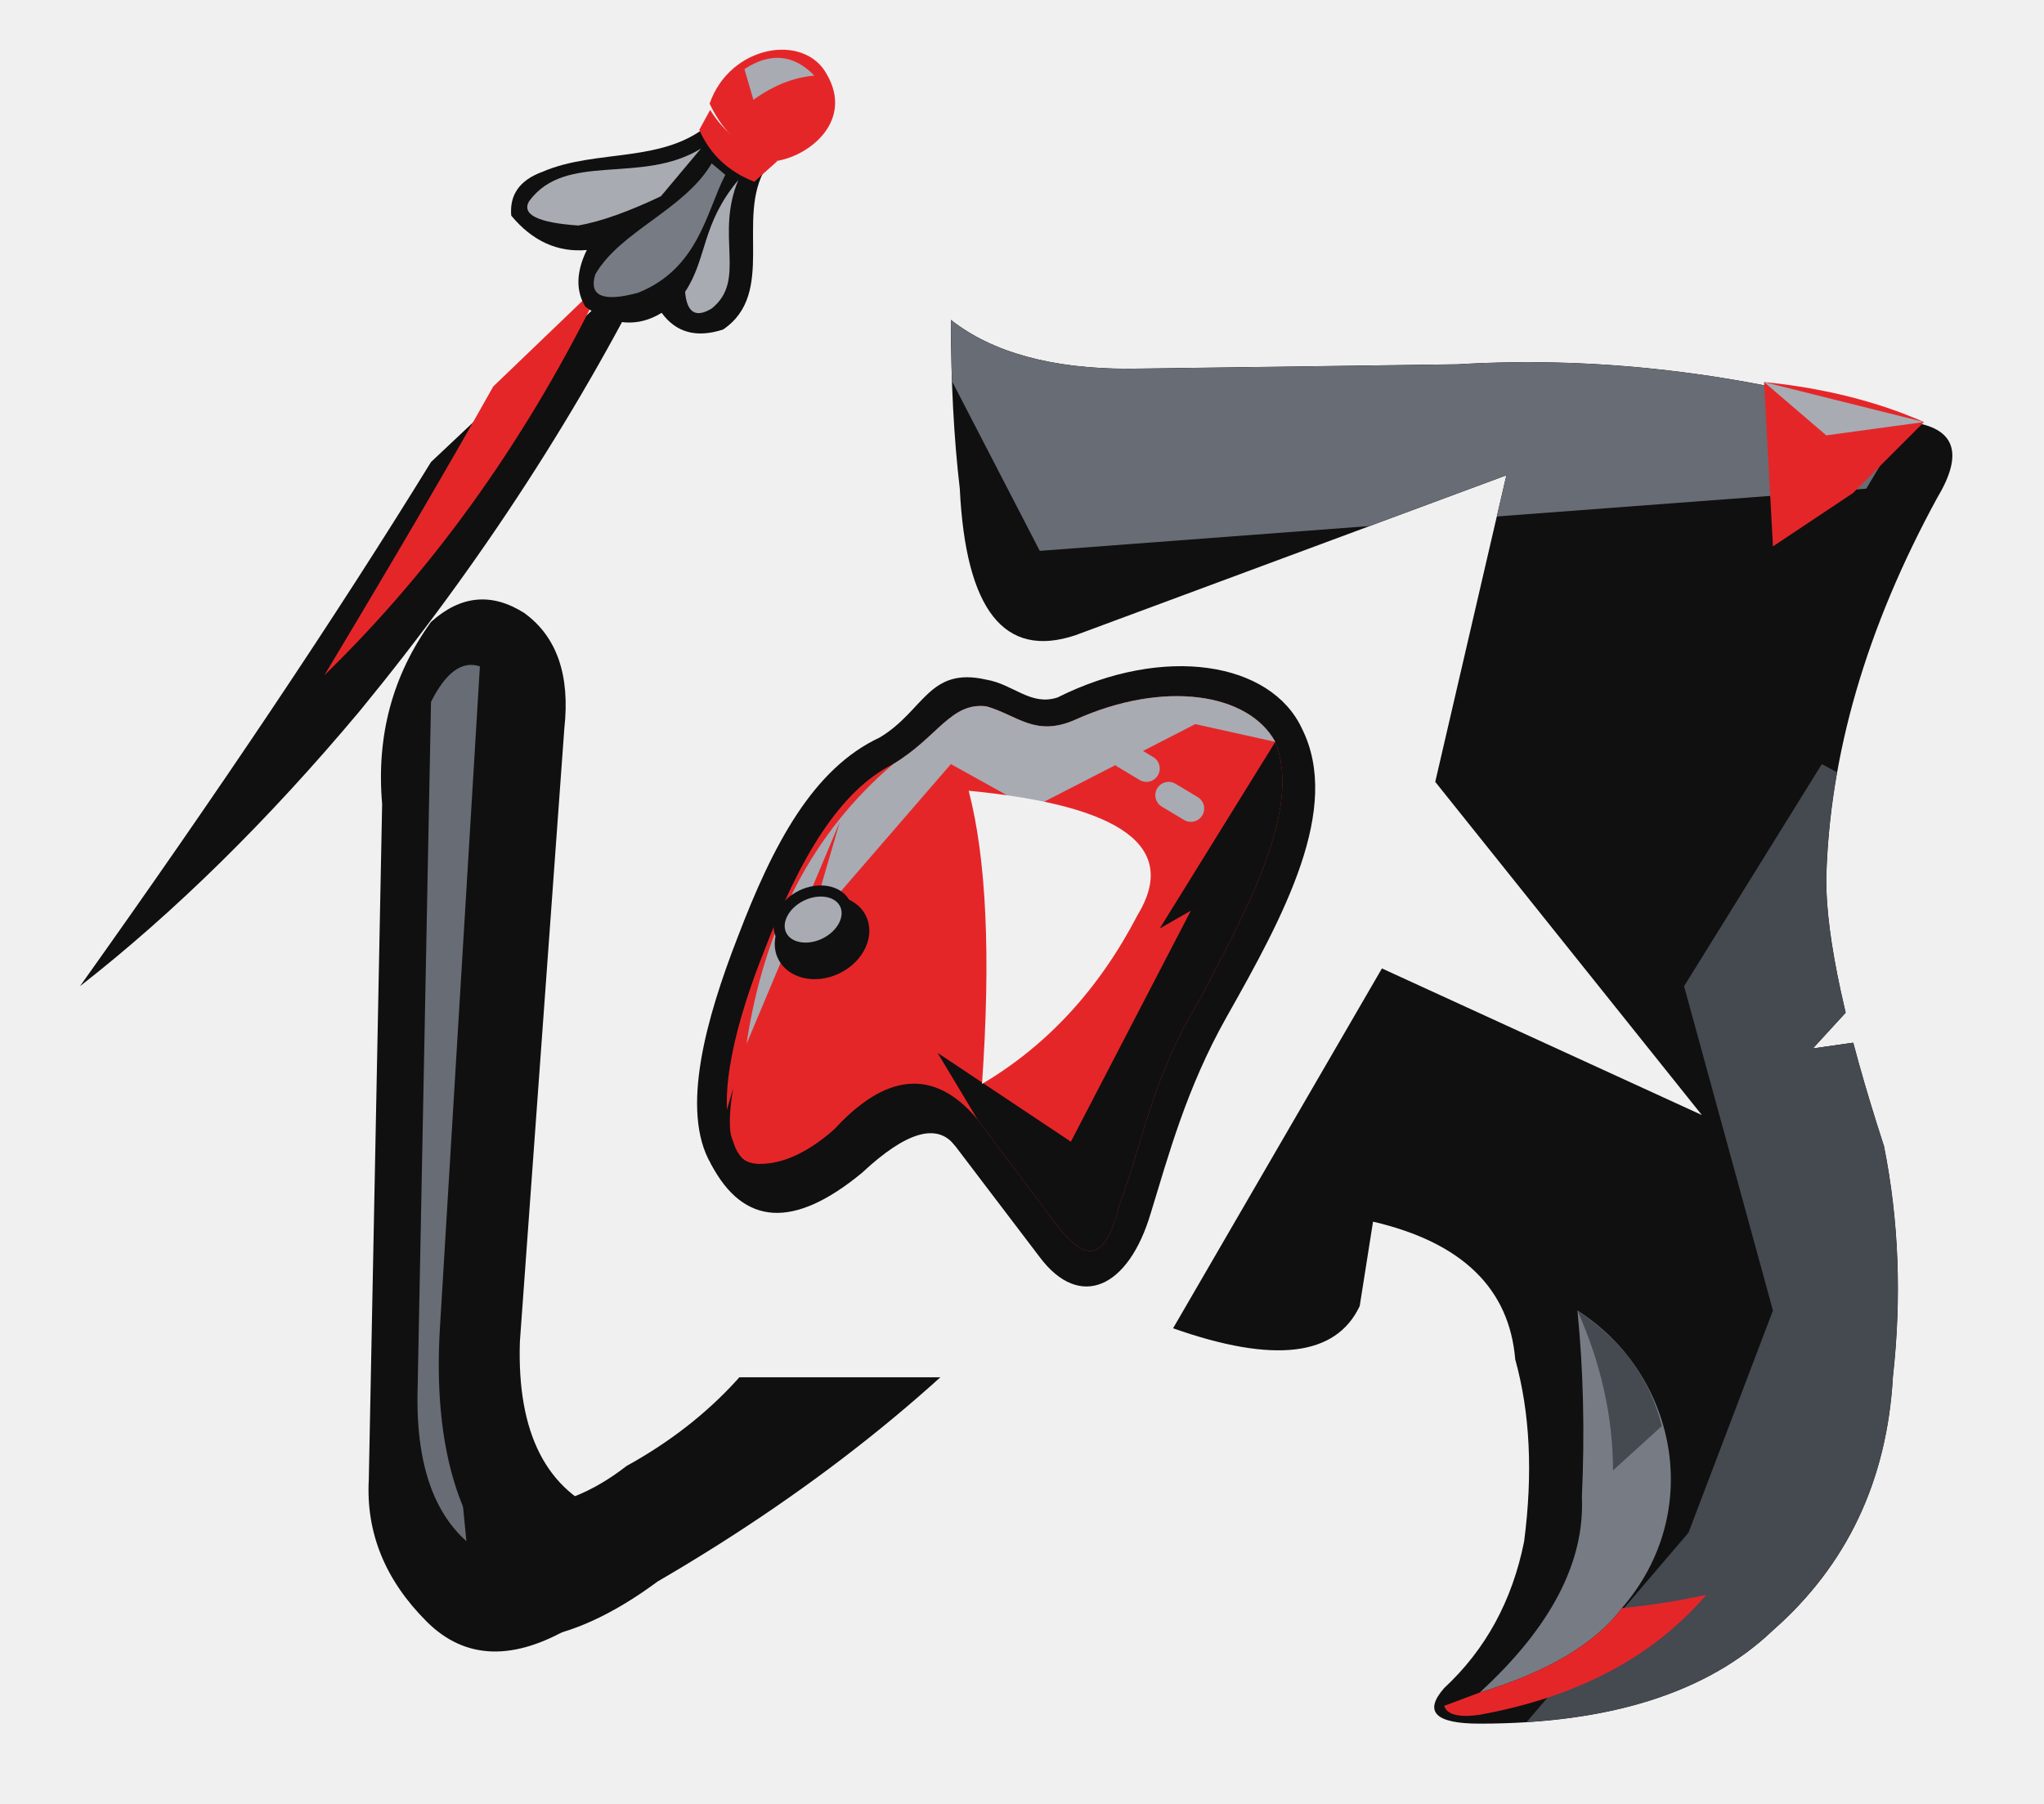
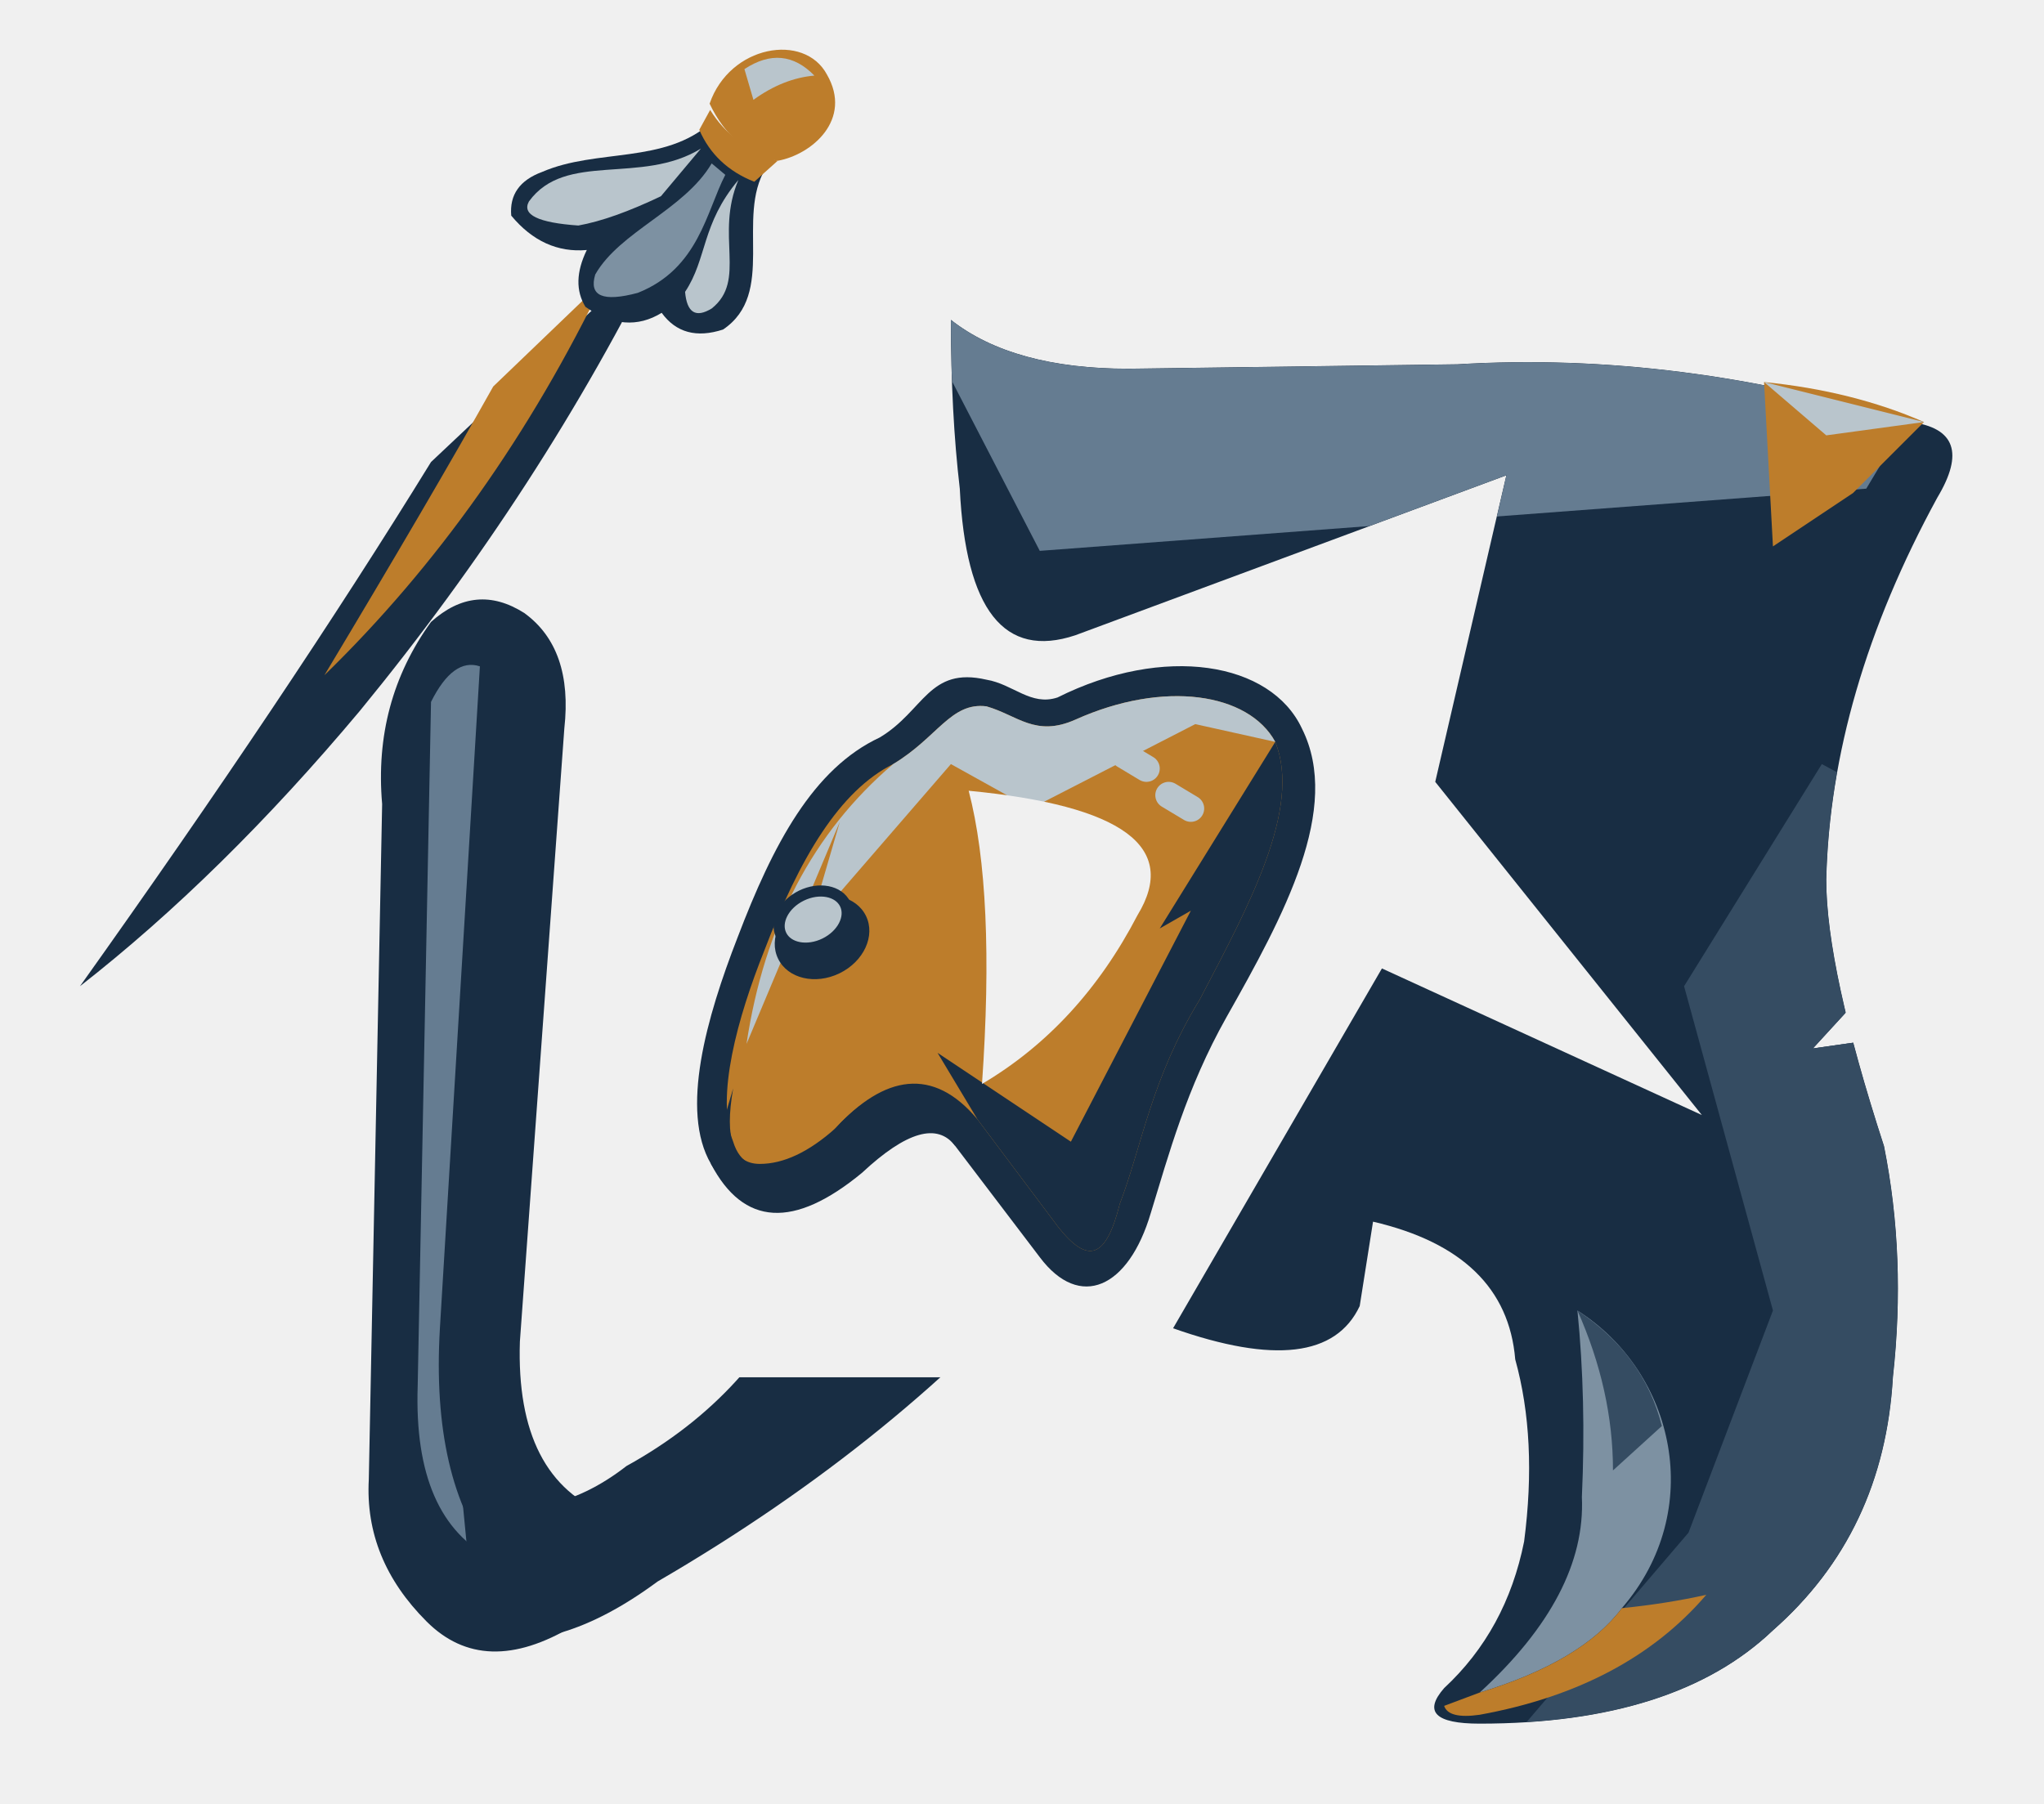
<svg xmlns="http://www.w3.org/2000/svg" viewBox="148 168 460 406" width="460" height="406">
  <defs>
    <mask id="counter-break" maskUnits="userSpaceOnUse" x="0" y="0" width="768" height="768">
      <rect width="768" height="768" fill="white" />
      <path d="M320 435 Q351 456 396 461 L402 480 Q352 477 313 453 Z" fill="black" />
    </mask>
    <mask id="checkpoint" maskUnits="userSpaceOnUse" x="0" y="0" width="768" height="768">
      <rect width="768" height="768" fill="white" />
      <path d="M567 392 L556 404 L577 401 Z" fill="black" />
    </mask>
    <clipPath id="lower-only">
      <rect x="0" y="478" width="768" height="290" />
    </clipPath>
    <mask id="controller-hole" maskUnits="userSpaceOnUse" x="0" y="0" width="768" height="768">
      <rect width="768" height="768" fill="white" />
      <path d="M366 346 Q372 369 369 412 Q391 399 404 374 Q418 351 366 346 Z" fill="black" />
    </mask>
    <clipPath id="body-plane">
      <path d="M362 240 Q362 261 364 278 Q366 319 390 311 L487 275 L471 344 L531 419 L459 386 L412 467 Q446 479 454 462 L457 443 Q487 450 489 474 Q494 492 491 515 Q487 535 473 548 Q466 556 481 556 Q525 556 547 535 Q572 513 574 478 Q577 451 572 426 Q559 386 559 366 Q560 324 584 280 Q593 265 578 263 Q526 247 476 250 L402 251 Q376 251 362 240 Z" />
    </clipPath>
  </defs>
-   <path id="vertical" fill="#101010" d="M245 308 Q255 299 266 306 Q277 314 275 332 L265 470 Q264 501 285 509 L277 534 Q257 546 244 533 Q230 519 231 501 L234 349 Q232 326 245 308 Z" />
-   <g id="right-body" fill="#101010" mask="url(#checkpoint)">
+   <path id="vertical" fill="#182d43" d="M245 308 Q255 299 266 306 Q277 314 275 332 L265 470 Q264 501 285 509 L277 534 Q257 546 244 533 Q230 519 231 501 L234 349 Q232 326 245 308 Z" />
+   <g id="right-body" fill="#182d43" mask="url(#checkpoint)">
    <path d="M362 240 Q362 261 364 278 Q366 319 390 311 L487 275 L471 344 L531 419 L459 386 L412 467 Q446 479 454 462 L457 443 Q487 450 489 474 Q494 492 491 515 Q487 535 473 548 Q466 556 481 556 Q525 556 547 535 Q572 513 574 478 Q577 451 572 426 Q559 386 559 366 Q560 324 584 280 Q593 265 578 263 Q526 247 476 250 L402 251 Q376 251 362 240 Z" />
  </g>
  <g clip-path="url(#body-plane)" mask="url(#checkpoint)">
-     <path fill="#686c74" d="M352 234 L583 253 L568 278 L382 292 Z" />
-     <path fill="#454950" d="M558 340 L599 362 L591 576 L481 568 L528 513 L547 463 L527 390 Z" />
+     <path fill="#657c91" d="M352 234 L583 253 L568 278 L382 292 Z" />
+     <path fill="#354c62" d="M558 340 L599 362 L591 576 L481 568 L528 513 L547 463 L527 390 Z" />
  </g>
-   <path fill="#686c74" d="M245 326 Q250 316 256 318 L247 467 Q245 501 259 519 Q241 510 242 480 Z" />
-   <g id="inner-reading" fill="#101010" mask="url(#counter-break)" clip-path="url(#lower-only)">
+   <path fill="#657c91" d="M245 326 Q250 316 256 318 L247 467 Q245 501 259 519 Q241 510 242 480 Z" />
+   <g id="inner-reading" fill="#182d43" mask="url(#counter-break)" clip-path="url(#lower-only)">
    <path fill-rule="evenodd" d="M349 332 Q393 312 420 322 Q443 329 432 363 Q416 411 387 450 Q351 492 296 524 Q273 541 255 536 L252 505 Q271 512 289 498 Q318 482 330 453 Q344 421 345 393 Q329 414 316 419 Q303 424 307 404 Q313 360 349 332 Z M366 346 Q372 369 369 412 Q391 399 404 374 Q418 351 366 346 Z" />
  </g>
  <g id="controller" mask="url(#controller-hole)">
-     <path fill="#101010" d="M346 334 C356 328 357 318 370 321 C376 322 380 327 386 325 C410 313 434 317 441 332 C450 350 437 374 424 397 C415 413 411 428 407 441 C402 458 391 463 382 451 L363 426 C357 418 349 417 342 424 C332 436 315 442 308 430 C301 418 307 397 314 379 C322 358 331 341 346 334 Z" />
-     <path fill="#e52629" d="M349 340 C359 334 362 326 370 327 C377 329 381 334 390 330 C410 321 429 324 435 335 C441 350 429 372 418 393 C407 411 405 426 400 439 C397 451 393 453 386 444 L368 420 C358 408 347 410 336 422 C328 431 316 435 313 425 C309 415 314 397 320 382 C328 361 337 346 349 340 Z" />
-     <path fill="#101010" d="M435 335 C441 350 429 372 418 393 C407 411 405 426 400 439 C397 451 393 453 386 444 L368 420 L359 405 L389 425 L416 373 L409 377 Z" />
-     <path fill="#a8abb2" d="M349 340 C359 334 362 326 370 327 C377 329 381 334 390 330 C410 321 429 324 435 335 L417 331 L380 350 L362 340 L330 377 L337 353 L316 403 Q322 363 349 340 Z" />
-     <path fill="#101010" d="M313 413 Q310 430 319 430 Q327 430 336 422 Q347 410 358 413 L363 426 Q357 418 342 432 Q319 451 308 430 Z" />
+     <path fill="#182d43" d="M346 334 C356 328 357 318 370 321 C376 322 380 327 386 325 C410 313 434 317 441 332 C450 350 437 374 424 397 C415 413 411 428 407 441 C402 458 391 463 382 451 L363 426 C357 418 349 417 342 424 C332 436 315 442 308 430 C301 418 307 397 314 379 C322 358 331 341 346 334 Z" />
+     <path fill="#bd7d2b" d="M349 340 C359 334 362 326 370 327 C377 329 381 334 390 330 C410 321 429 324 435 335 C441 350 429 372 418 393 C407 411 405 426 400 439 C397 451 393 453 386 444 L368 420 C358 408 347 410 336 422 C328 431 316 435 313 425 C309 415 314 397 320 382 C328 361 337 346 349 340 Z" />
+     <path fill="#182d43" d="M435 335 C441 350 429 372 418 393 C407 411 405 426 400 439 C397 451 393 453 386 444 L368 420 L359 405 L389 425 L416 373 L409 377 Z" />
+     <path fill="#b9c5cc" d="M349 340 C359 334 362 326 370 327 C377 329 381 334 390 330 C410 321 429 324 435 335 L417 331 L380 350 L362 340 L330 377 L337 353 L316 403 Q322 363 349 340 Z" />
+     <path fill="#182d43" d="M313 413 Q310 430 319 430 Q327 430 336 422 Q347 410 358 413 L363 426 Q357 418 342 432 Q319 451 308 430 Z" />
  </g>
  <g id="controller-controls">
-     <ellipse cx="333" cy="379" rx="11" ry="9" transform="rotate(-26 333 379)" fill="#101010" />
-     <ellipse cx="331" cy="375" rx="8" ry="6" transform="rotate(-26 331 375)" fill="#a8abb2" stroke="#101010" stroke-width="2.5" />
-     <path d="M401 338 L406 341 M411 347 L416 350" stroke="#a8abb2" stroke-width="6" stroke-linecap="round" />
-     <path d="M348 337 Q355 329 360 328" fill="none" stroke="#101010" stroke-width="4" stroke-linecap="round" />
+     <ellipse cx="333" cy="379" rx="11" ry="9" transform="rotate(-26 333 379)" fill="#182d43" />
+     <ellipse cx="331" cy="375" rx="8" ry="6" transform="rotate(-26 331 375)" fill="#b9c5cc" stroke="#182d43" stroke-width="2.5" />
+     <path d="M401 338 L406 341 M411 347 L416 350" stroke="#b9c5cc" stroke-width="6" stroke-linecap="round" />
+     <path d="M348 337 Q355 329 360 328" fill="none" stroke="#182d43" stroke-width="4" stroke-linecap="round" />
  </g>
  <g id="shuttle-flight">
-     <path fill="#101010" d="M297 223 Q270 278 229 328 Q198 365 166 390 Q213 324 245 272 Z" />
-     <path fill="#e52629" d="M284 231 Q259 283 221 320 Q245 280 259 255 Z" />
+     <path fill="#182d43" d="M297 223 Q270 278 229 328 Q198 365 166 390 Q213 324 245 272 Z" />
+     <path fill="#bd7d2b" d="M284 231 Q259 283 221 320 Q245 280 259 255 Z" />
    <g transform="translate(316 197) rotate(40)">
-       <path fill="#101010" d="M-7 4 C-9 18-23 25-29 37 Q-33 44-28 49 Q-17 51-10 44 Q-8 52-2 54 Q9 53 12 44 Q20 46 25 38 C29 24 11 17 9 4 Z" />
-       <path fill="#a8abb2" d="M-5 10 C-10 25-28 30-27 44 Q-26 49-15 41 Q-10 35-5 24 Z" />
-       <path fill="#777c84" d="M-1 11 C1 23-7 36-5 47 Q-2 54 5 44 C12 31 5 20 3 11 Z" />
-       <path fill="#a8abb2" d="M6 10 C10 23 22 26 20 36 Q18 42 13 37 C12 28 6 23 6 10 Z" />
-       <path fill="#e52629" d="M-9 2 Q0 5 10 1 L9 8 Q0 11-8 7 Z" />
-       <path fill="#e52629" d="M-10 1 C-15-12-4-25 6-21 C17-17 15-5 10 1 Q1 6-10 1 Z" />
-       <path fill="#a8abb2" d="M-9-10 Q-6-20 4-19 Q-1-14-3-6 Z" />
+       <path fill="#182d43" d="M-7 4 C-9 18-23 25-29 37 Q-33 44-28 49 Q-17 51-10 44 Q-8 52-2 54 Q9 53 12 44 Q20 46 25 38 C29 24 11 17 9 4 Z" />
+       <path fill="#b9c5cc" d="M-5 10 C-10 25-28 30-27 44 Q-26 49-15 41 Q-10 35-5 24 Z" />
+       <path fill="#7d91a2" d="M-1 11 C1 23-7 36-5 47 Q-2 54 5 44 C12 31 5 20 3 11 Z" />
+       <path fill="#b9c5cc" d="M6 10 C10 23 22 26 20 36 Q18 42 13 37 C12 28 6 23 6 10 Z" />
+       <path fill="#bd7d2b" d="M-9 2 Q0 5 10 1 L9 8 Q0 11-8 7 Z" />
+       <path fill="#bd7d2b" d="M-10 1 C-15-12-4-25 6-21 C17-17 15-5 10 1 Q1 6-10 1 Z" />
+       <path fill="#b9c5cc" d="M-9-10 Q-6-20 4-19 Q-1-14-3-6 Z" />
    </g>
  </g>
  <g id="hook-turn" clip-path="url(#body-plane)">
-     <path fill="#777c84" d="M503 463 C525 477 532 508 513 530 Q504 542 481 549 Q505 527 504 505 Q505 483 503 463 Z" />
-     <path fill="#e52629" d="M481 549 Q504 542 513 530 Q523 529 532 527 Q514 548 481 554 Q474 555 473 552 Z" />
-     <path fill="#454950" d="M503 463 Q511 481 511 499 L522 489 Q518 473 503 463 Z" />
+     <path fill="#7d91a2" d="M503 463 C525 477 532 508 513 530 Q504 542 481 549 Q505 527 504 505 Q505 483 503 463 Z" />
+     <path fill="#bd7d2b" d="M481 549 Q504 542 513 530 Q523 529 532 527 Q514 548 481 554 Q474 555 473 552 Z" />
+     <path fill="#354c62" d="M503 463 Q511 481 511 499 L522 489 Q518 473 503 463 Z" />
  </g>
-   <path id="fold" fill="#e52629" d="M545 254 Q565 256 581 263 L565 279 L547 291 Z" />
-   <path fill="#a8abb2" d="M545 254 L581 263 L559 266 Z" />
+   <path id="fold" fill="#bd7d2b" d="M545 254 Q565 256 581 263 L565 279 L547 291 Z" />
+   <path fill="#b9c5cc" d="M545 254 L581 263 L559 266 Z" />
</svg>
